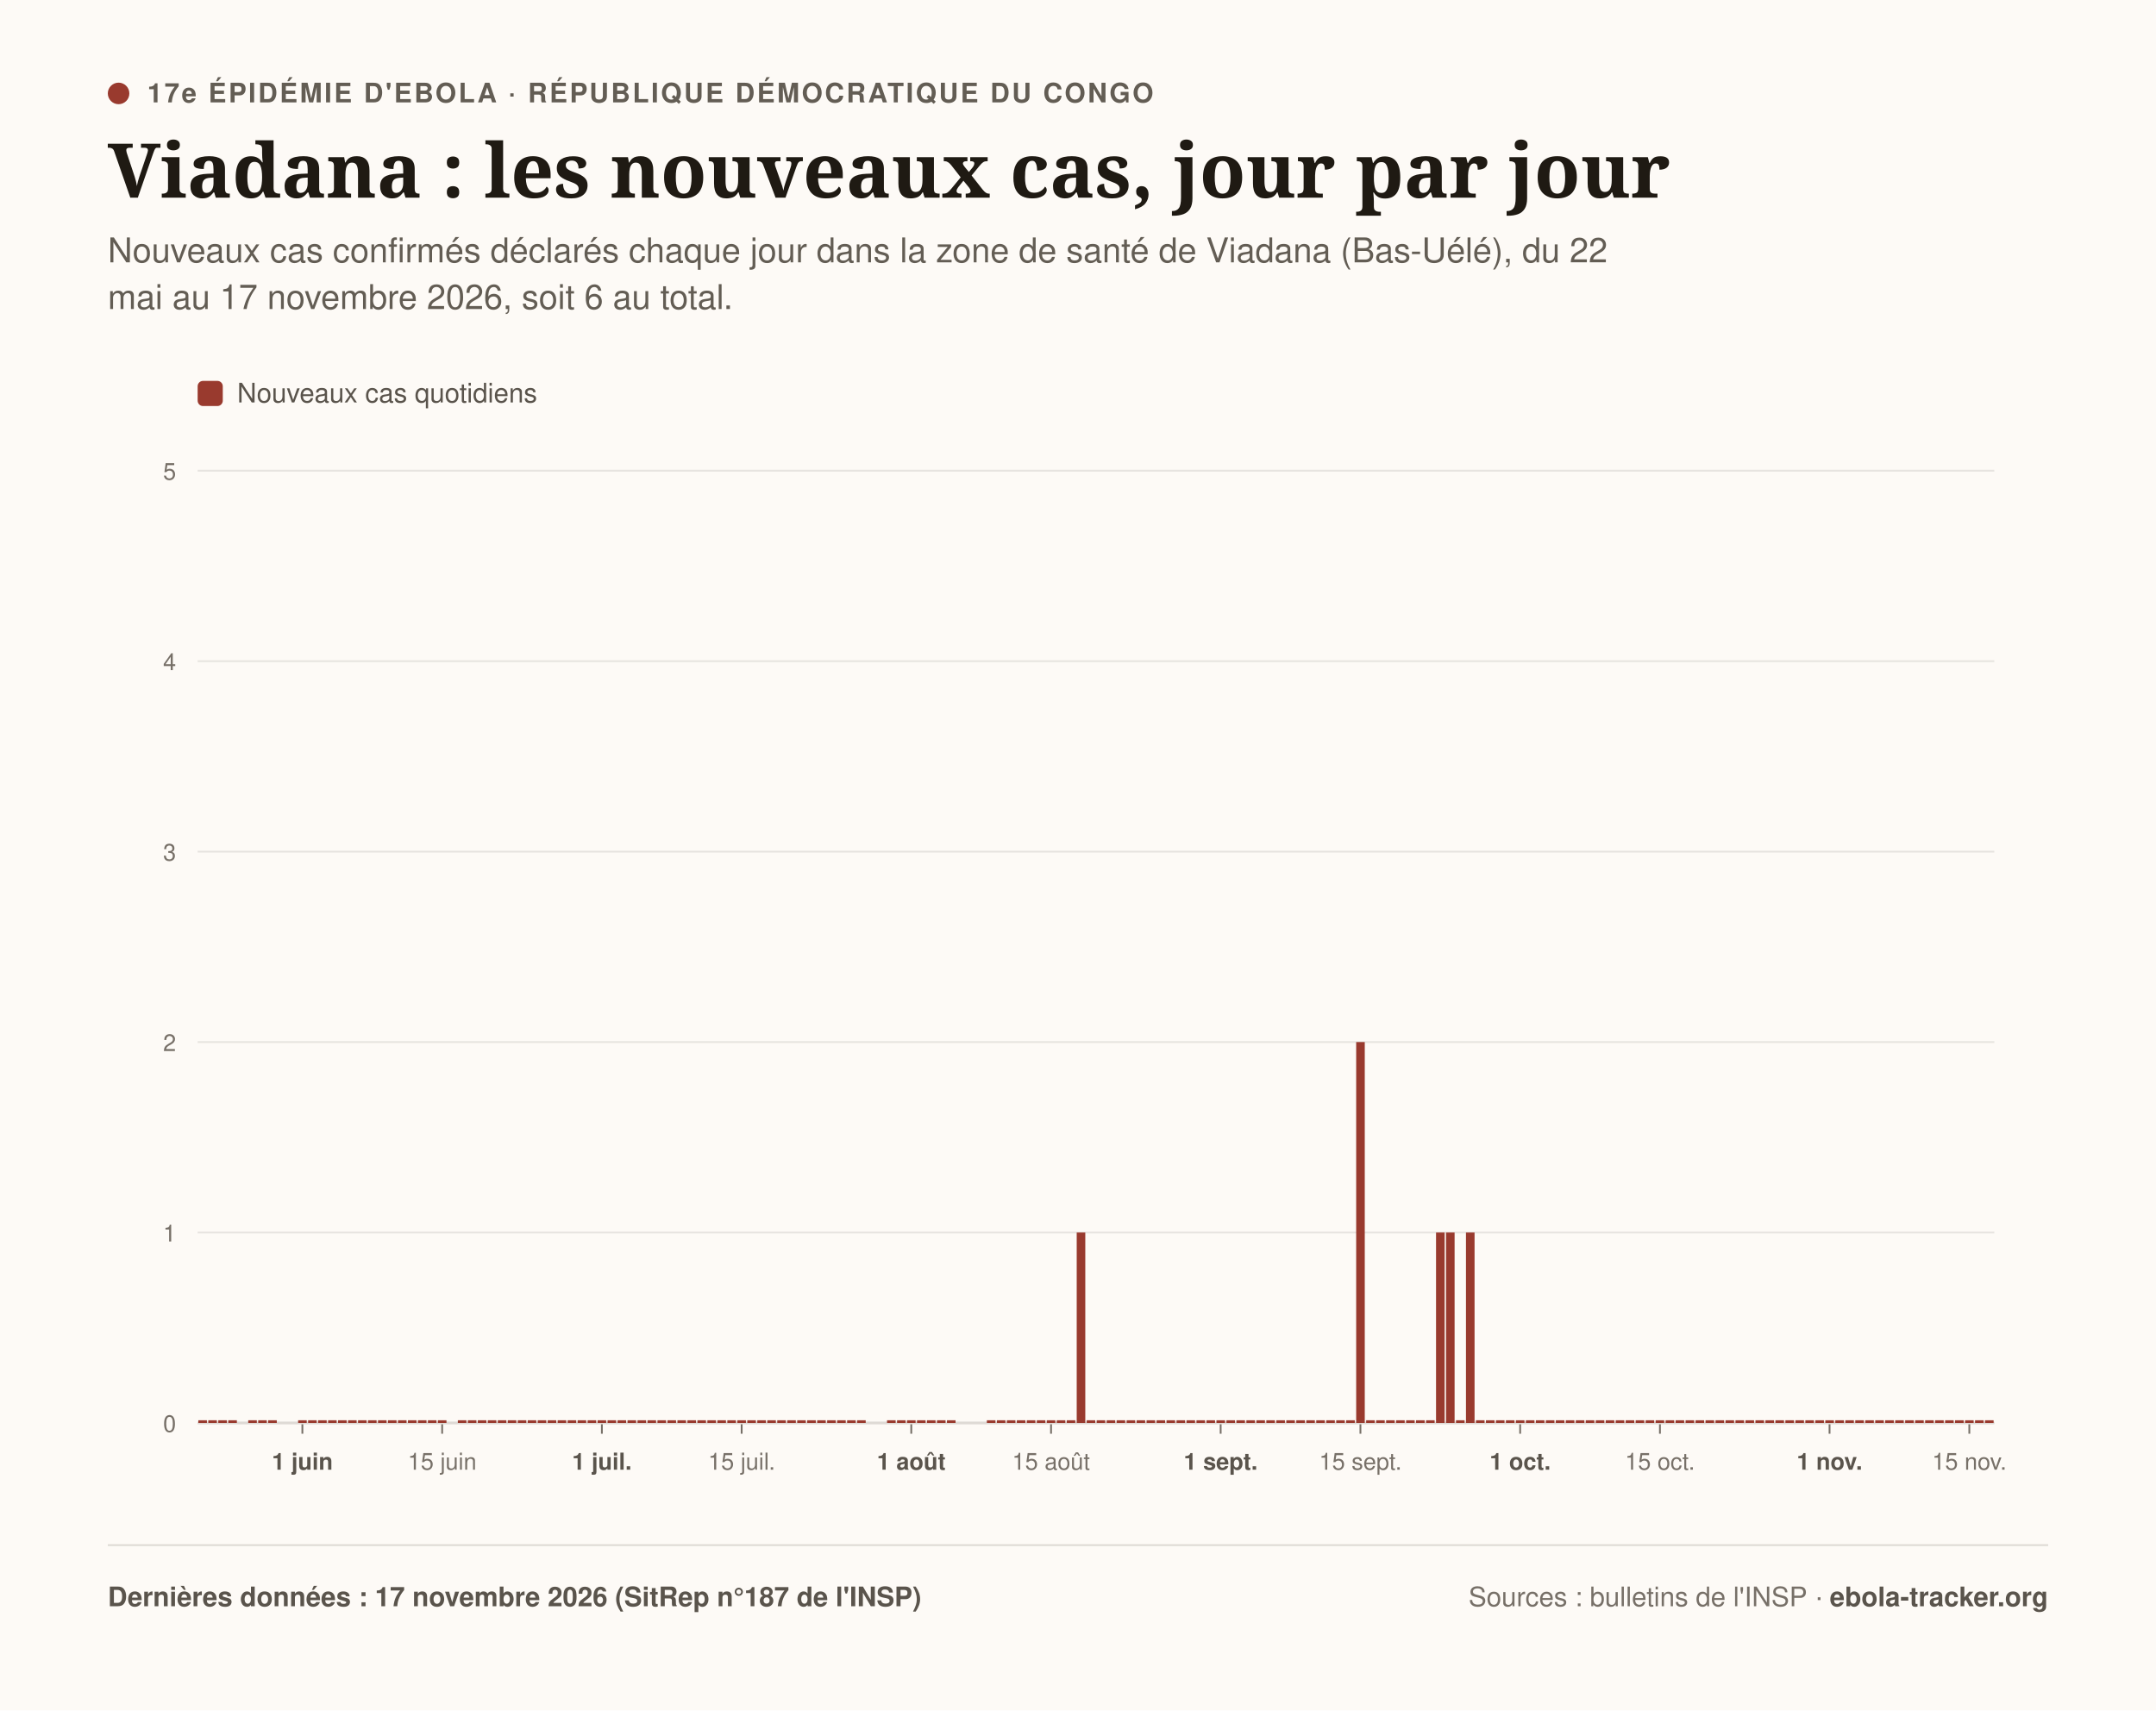
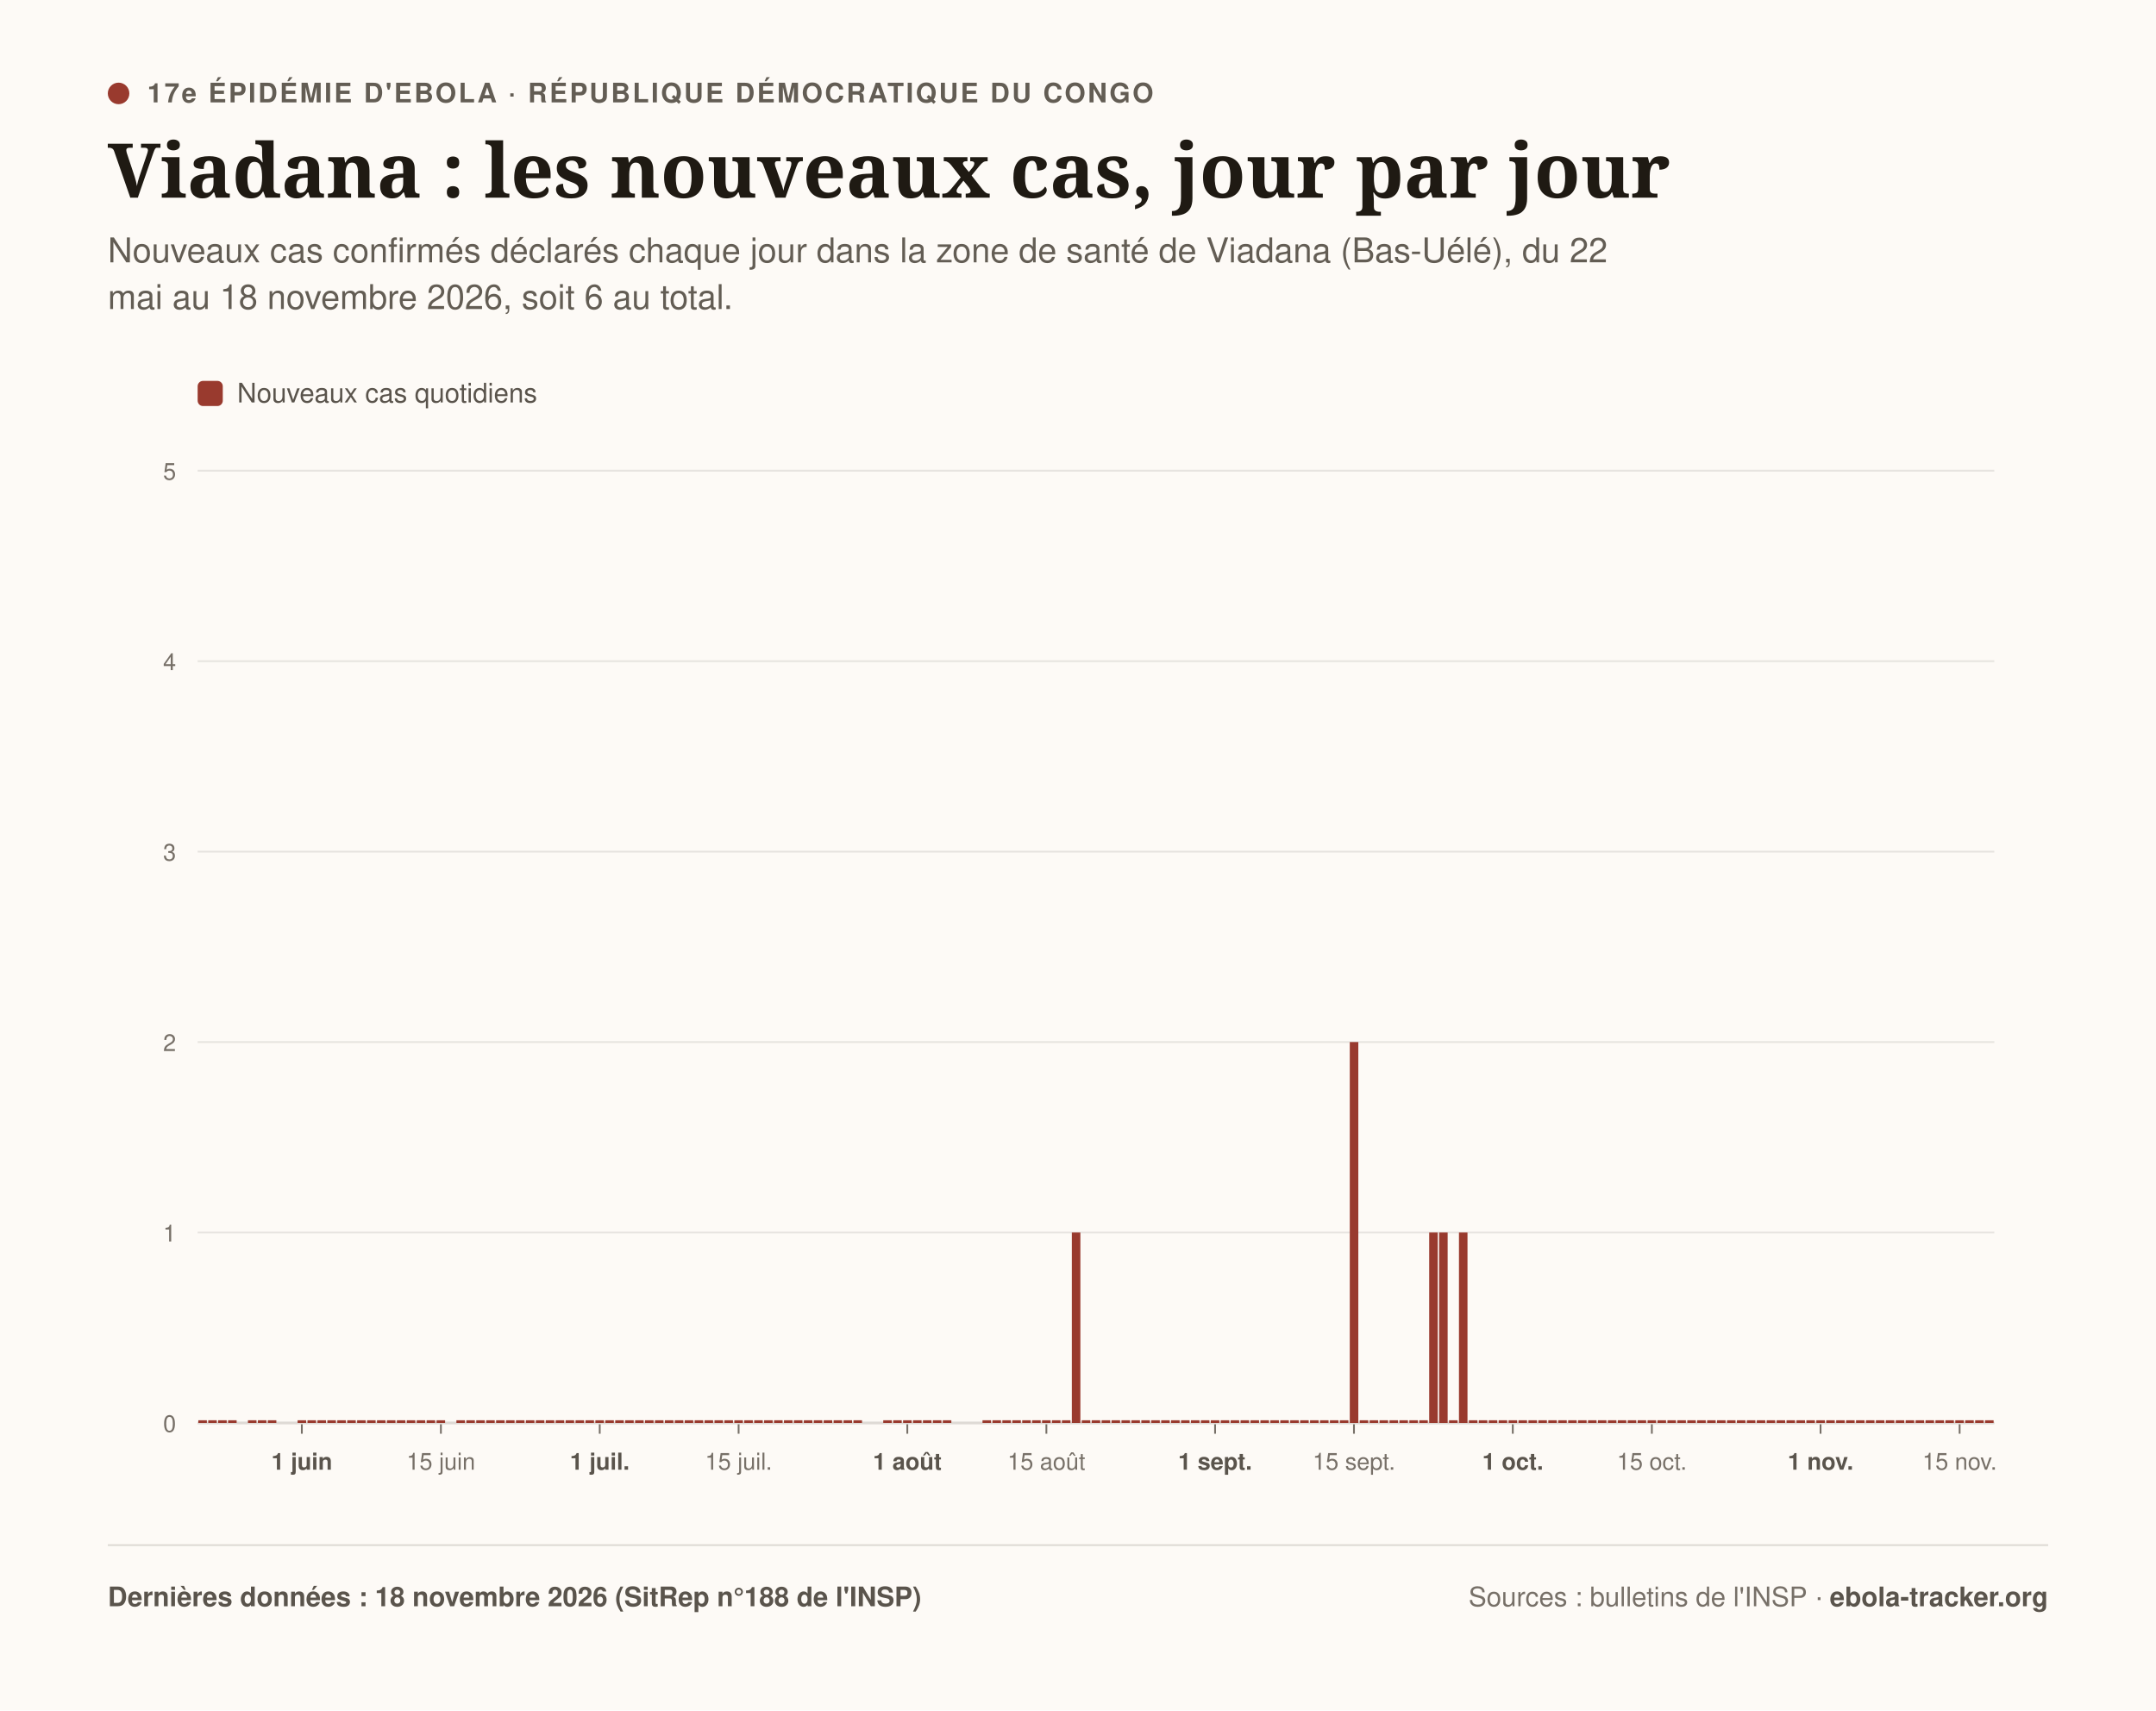
- <svg xmlns="http://www.w3.org/2000/svg" viewBox="0 0 1200 952" role="img" aria-label="Viadana : les nouveaux cas, jour par jour. Nouveaux cas confirmés déclarés chaque jour dans la zone de santé de Viadana (Bas-Uélé), du 22 mai au 17 novembre 2026, soit 6 au total.">
+ <svg xmlns="http://www.w3.org/2000/svg" viewBox="0 0 1200 952" role="img" aria-label="Viadana : les nouveaux cas, jour par jour. Nouveaux cas confirmés déclarés chaque jour dans la zone de santé de Viadana (Bas-Uélé), du 22 mai au 18 novembre 2026, soit 6 au total.">
  <rect width="1200" height="952" fill="#FDFAF6" />
  <circle cx="66" cy="52" r="6" fill="#993A2E" />
  <text x="82.0" y="57.0" font-family="'Public Sans',Helvetica,Arial,sans-serif" font-size="15" font-weight="700" fill="#635D54" text-anchor="start" letter-spacing=".08em">17e ÉPIDÉMIE D'EBOLA · RÉPUBLIQUE DÉMOCRATIQUE DU CONGO</text>
  <text x="60.0" y="110.0" font-family="'Source Serif 4',Georgia,serif" font-size="42" font-weight="600" fill="#1F1A13" text-anchor="start">Viadana : les nouveaux cas, jour par jour</text>
  <text x="60.0" y="146.0" font-family="'Public Sans',Helvetica,Arial,sans-serif" font-size="19" font-weight="400" fill="#635D54" text-anchor="start">Nouveaux cas confirmés déclarés chaque jour dans la zone de santé de Viadana (Bas-Uélé), du 22</text>
-   <text x="60.0" y="172.0" font-family="'Public Sans',Helvetica,Arial,sans-serif" font-size="19" font-weight="400" fill="#635D54" text-anchor="start">mai au 17 novembre 2026, soit 6 au total.</text>
+   <text x="60.0" y="172.0" font-family="'Public Sans',Helvetica,Arial,sans-serif" font-size="19" font-weight="400" fill="#635D54" text-anchor="start">mai au 18 novembre 2026, soit 6 au total.</text>
  <rect x="110" y="212" width="14" height="14" rx="3" fill="#993A2E" />
  <text x="132.0" y="224.0" font-family="'Public Sans',Helvetica,Arial,sans-serif" font-size="15" font-weight="400" fill="#5A544C" text-anchor="start">Nouveaux cas quotidiens</text>
  <line x1="110" x2="1110" y1="792.0" y2="792.0" stroke="#E7E4E0" />
  <text x="98.0" y="797.0" font-family="'Public Sans',Helvetica,Arial,sans-serif" font-size="13" font-weight="400" fill="#777068" text-anchor="end">0</text>
  <line x1="110" x2="1110" y1="686.0" y2="686.0" stroke="#E7E4E0" />
  <text x="98.0" y="691.0" font-family="'Public Sans',Helvetica,Arial,sans-serif" font-size="13" font-weight="400" fill="#777068" text-anchor="end">1</text>
  <line x1="110" x2="1110" y1="580.0" y2="580.0" stroke="#E7E4E0" />
  <text x="98.0" y="585.0" font-family="'Public Sans',Helvetica,Arial,sans-serif" font-size="13" font-weight="400" fill="#777068" text-anchor="end">2</text>
  <line x1="110" x2="1110" y1="474.0" y2="474.0" stroke="#E7E4E0" />
  <text x="98.0" y="479.0" font-family="'Public Sans',Helvetica,Arial,sans-serif" font-size="13" font-weight="400" fill="#777068" text-anchor="end">3</text>
  <line x1="110" x2="1110" y1="368.0" y2="368.0" stroke="#E7E4E0" />
  <text x="98.0" y="373.0" font-family="'Public Sans',Helvetica,Arial,sans-serif" font-size="13" font-weight="400" fill="#777068" text-anchor="end">4</text>
  <line x1="110" x2="1110" y1="262.0" y2="262.0" stroke="#E7E4E0" />
  <text x="98.0" y="267.0" font-family="'Public Sans',Helvetica,Arial,sans-serif" font-size="13" font-weight="400" fill="#777068" text-anchor="end">5</text>
-   <line x1="168.3" x2="168.3" y1="792" y2="798" stroke="#777068" />
-   <text x="168.3" y="818.0" font-family="'Public Sans',Helvetica,Arial,sans-serif" font-size="13" font-weight="600" fill="#5A544C" text-anchor="middle">1 juin</text>
-   <line x1="246.1" x2="246.1" y1="792" y2="798" stroke="#777068" />
-   <text x="246.1" y="818.0" font-family="'Public Sans',Helvetica,Arial,sans-serif" font-size="13" font-weight="400" fill="#777068" text-anchor="middle">15 juin</text>
-   <line x1="335.0" x2="335.0" y1="792" y2="798" stroke="#777068" />
-   <text x="335.0" y="818.0" font-family="'Public Sans',Helvetica,Arial,sans-serif" font-size="13" font-weight="600" fill="#5A544C" text-anchor="middle">1 juil.</text>
-   <line x1="412.8" x2="412.8" y1="792" y2="798" stroke="#777068" />
-   <text x="412.8" y="818.0" font-family="'Public Sans',Helvetica,Arial,sans-serif" font-size="13" font-weight="400" fill="#777068" text-anchor="middle">15 juil.</text>
-   <line x1="507.2" x2="507.2" y1="792" y2="798" stroke="#777068" />
-   <text x="507.2" y="818.0" font-family="'Public Sans',Helvetica,Arial,sans-serif" font-size="13" font-weight="600" fill="#5A544C" text-anchor="middle">1 août</text>
-   <line x1="585.0" x2="585.0" y1="792" y2="798" stroke="#777068" />
-   <text x="585.0" y="818.0" font-family="'Public Sans',Helvetica,Arial,sans-serif" font-size="13" font-weight="400" fill="#777068" text-anchor="middle">15 août</text>
-   <line x1="679.4" x2="679.4" y1="792" y2="798" stroke="#777068" />
-   <text x="679.4" y="818.0" font-family="'Public Sans',Helvetica,Arial,sans-serif" font-size="13" font-weight="600" fill="#5A544C" text-anchor="middle">1 sept.</text>
-   <line x1="757.2" x2="757.2" y1="792" y2="798" stroke="#777068" />
-   <text x="757.2" y="818.0" font-family="'Public Sans',Helvetica,Arial,sans-serif" font-size="13" font-weight="400" fill="#777068" text-anchor="middle">15 sept.</text>
-   <line x1="846.1" x2="846.1" y1="792" y2="798" stroke="#777068" />
-   <text x="846.1" y="818.0" font-family="'Public Sans',Helvetica,Arial,sans-serif" font-size="13" font-weight="600" fill="#5A544C" text-anchor="middle">1 oct.</text>
-   <line x1="923.9" x2="923.9" y1="792" y2="798" stroke="#777068" />
-   <text x="923.9" y="818.0" font-family="'Public Sans',Helvetica,Arial,sans-serif" font-size="13" font-weight="400" fill="#777068" text-anchor="middle">15 oct.</text>
-   <line x1="1018.3" x2="1018.3" y1="792" y2="798" stroke="#777068" />
-   <text x="1018.3" y="818.0" font-family="'Public Sans',Helvetica,Arial,sans-serif" font-size="13" font-weight="600" fill="#5A544C" text-anchor="middle">1 nov.</text>
-   <line x1="1096.1" x2="1096.1" y1="792" y2="798" stroke="#777068" />
-   <text x="1096.1" y="818.0" font-family="'Public Sans',Helvetica,Arial,sans-serif" font-size="13" font-weight="400" fill="#777068" text-anchor="middle">15 nov.</text>
+   <line x1="168.0" x2="168.0" y1="792" y2="798" stroke="#777068" />
+   <text x="168.0" y="818.0" font-family="'Public Sans',Helvetica,Arial,sans-serif" font-size="13" font-weight="600" fill="#5A544C" text-anchor="middle">1 juin</text>
+   <line x1="245.4" x2="245.4" y1="792" y2="798" stroke="#777068" />
+   <text x="245.4" y="818.0" font-family="'Public Sans',Helvetica,Arial,sans-serif" font-size="13" font-weight="400" fill="#777068" text-anchor="middle">15 juin</text>
+   <line x1="333.8" x2="333.8" y1="792" y2="798" stroke="#777068" />
+   <text x="333.8" y="818.0" font-family="'Public Sans',Helvetica,Arial,sans-serif" font-size="13" font-weight="600" fill="#5A544C" text-anchor="middle">1 juil.</text>
+   <line x1="411.1" x2="411.1" y1="792" y2="798" stroke="#777068" />
+   <text x="411.1" y="818.0" font-family="'Public Sans',Helvetica,Arial,sans-serif" font-size="13" font-weight="400" fill="#777068" text-anchor="middle">15 juil.</text>
+   <line x1="505.0" x2="505.0" y1="792" y2="798" stroke="#777068" />
+   <text x="505.0" y="818.0" font-family="'Public Sans',Helvetica,Arial,sans-serif" font-size="13" font-weight="600" fill="#5A544C" text-anchor="middle">1 août</text>
+   <line x1="582.4" x2="582.4" y1="792" y2="798" stroke="#777068" />
+   <text x="582.4" y="818.0" font-family="'Public Sans',Helvetica,Arial,sans-serif" font-size="13" font-weight="400" fill="#777068" text-anchor="middle">15 août</text>
+   <line x1="676.3" x2="676.3" y1="792" y2="798" stroke="#777068" />
+   <text x="676.3" y="818.0" font-family="'Public Sans',Helvetica,Arial,sans-serif" font-size="13" font-weight="600" fill="#5A544C" text-anchor="middle">1 sept.</text>
+   <line x1="753.6" x2="753.6" y1="792" y2="798" stroke="#777068" />
+   <text x="753.6" y="818.0" font-family="'Public Sans',Helvetica,Arial,sans-serif" font-size="13" font-weight="400" fill="#777068" text-anchor="middle">15 sept.</text>
+   <line x1="842.0" x2="842.0" y1="792" y2="798" stroke="#777068" />
+   <text x="842.0" y="818.0" font-family="'Public Sans',Helvetica,Arial,sans-serif" font-size="13" font-weight="600" fill="#5A544C" text-anchor="middle">1 oct.</text>
+   <line x1="919.4" x2="919.4" y1="792" y2="798" stroke="#777068" />
+   <text x="919.4" y="818.0" font-family="'Public Sans',Helvetica,Arial,sans-serif" font-size="13" font-weight="400" fill="#777068" text-anchor="middle">15 oct.</text>
+   <line x1="1013.3" x2="1013.3" y1="792" y2="798" stroke="#777068" />
+   <text x="1013.3" y="818.0" font-family="'Public Sans',Helvetica,Arial,sans-serif" font-size="13" font-weight="600" fill="#5A544C" text-anchor="middle">1 nov.</text>
+   <line x1="1090.7" x2="1090.7" y1="792" y2="798" stroke="#777068" />
+   <text x="1090.7" y="818.0" font-family="'Public Sans',Helvetica,Arial,sans-serif" font-size="13" font-weight="400" fill="#777068" text-anchor="middle">15 nov.</text>
  <line x1="110" x2="1110" y1="792" y2="792" stroke="#DEDAD5" stroke-width="1.5" />
-   <rect x="110.39" y="790.50" width="4.78" height="1.50" fill="#993A2E" />
-   <rect x="115.94" y="790.50" width="4.78" height="1.50" fill="#993A2E" />
-   <rect x="121.50" y="790.50" width="4.78" height="1.50" fill="#993A2E" />
-   <rect x="127.06" y="790.50" width="4.78" height="1.50" fill="#993A2E" />
-   <rect x="138.17" y="790.50" width="4.78" height="1.50" fill="#993A2E" />
-   <rect x="143.72" y="790.50" width="4.78" height="1.50" fill="#993A2E" />
-   <rect x="149.28" y="790.50" width="4.78" height="1.50" fill="#993A2E" />
-   <rect x="165.94" y="790.50" width="4.78" height="1.50" fill="#993A2E" />
-   <rect x="171.50" y="790.50" width="4.78" height="1.50" fill="#993A2E" />
-   <rect x="177.06" y="790.50" width="4.78" height="1.50" fill="#993A2E" />
-   <rect x="182.61" y="790.50" width="4.78" height="1.50" fill="#993A2E" />
-   <rect x="188.17" y="790.50" width="4.78" height="1.50" fill="#993A2E" />
-   <rect x="193.72" y="790.50" width="4.78" height="1.50" fill="#993A2E" />
-   <rect x="199.28" y="790.50" width="4.78" height="1.50" fill="#993A2E" />
-   <rect x="204.83" y="790.50" width="4.78" height="1.50" fill="#993A2E" />
-   <rect x="210.39" y="790.50" width="4.78" height="1.50" fill="#993A2E" />
-   <rect x="215.94" y="790.50" width="4.78" height="1.50" fill="#993A2E" />
-   <rect x="221.50" y="790.50" width="4.78" height="1.50" fill="#993A2E" />
-   <rect x="227.06" y="790.50" width="4.78" height="1.50" fill="#993A2E" />
-   <rect x="232.61" y="790.50" width="4.78" height="1.50" fill="#993A2E" />
-   <rect x="238.17" y="790.50" width="4.78" height="1.50" fill="#993A2E" />
-   <rect x="243.72" y="790.50" width="4.78" height="1.50" fill="#993A2E" />
-   <rect x="254.83" y="790.50" width="4.78" height="1.50" fill="#993A2E" />
-   <rect x="260.39" y="790.50" width="4.78" height="1.50" fill="#993A2E" />
-   <rect x="265.94" y="790.50" width="4.78" height="1.50" fill="#993A2E" />
-   <rect x="271.50" y="790.50" width="4.78" height="1.50" fill="#993A2E" />
-   <rect x="277.06" y="790.50" width="4.78" height="1.50" fill="#993A2E" />
-   <rect x="282.61" y="790.50" width="4.78" height="1.50" fill="#993A2E" />
-   <rect x="288.17" y="790.50" width="4.78" height="1.50" fill="#993A2E" />
-   <rect x="293.72" y="790.50" width="4.78" height="1.50" fill="#993A2E" />
-   <rect x="299.28" y="790.50" width="4.78" height="1.50" fill="#993A2E" />
-   <rect x="304.83" y="790.50" width="4.78" height="1.50" fill="#993A2E" />
-   <rect x="310.39" y="790.50" width="4.78" height="1.50" fill="#993A2E" />
-   <rect x="315.94" y="790.50" width="4.78" height="1.50" fill="#993A2E" />
-   <rect x="321.50" y="790.50" width="4.78" height="1.50" fill="#993A2E" />
-   <rect x="327.06" y="790.50" width="4.78" height="1.50" fill="#993A2E" />
-   <rect x="332.61" y="790.50" width="4.78" height="1.50" fill="#993A2E" />
-   <rect x="338.17" y="790.50" width="4.78" height="1.50" fill="#993A2E" />
-   <rect x="343.72" y="790.50" width="4.78" height="1.50" fill="#993A2E" />
-   <rect x="349.28" y="790.50" width="4.78" height="1.50" fill="#993A2E" />
-   <rect x="354.83" y="790.50" width="4.78" height="1.50" fill="#993A2E" />
-   <rect x="360.39" y="790.50" width="4.78" height="1.50" fill="#993A2E" />
-   <rect x="365.94" y="790.50" width="4.78" height="1.50" fill="#993A2E" />
-   <rect x="371.50" y="790.50" width="4.78" height="1.50" fill="#993A2E" />
-   <rect x="377.06" y="790.50" width="4.78" height="1.50" fill="#993A2E" />
-   <rect x="382.61" y="790.50" width="4.78" height="1.50" fill="#993A2E" />
-   <rect x="388.17" y="790.50" width="4.78" height="1.50" fill="#993A2E" />
-   <rect x="393.72" y="790.50" width="4.78" height="1.50" fill="#993A2E" />
-   <rect x="399.28" y="790.50" width="4.78" height="1.50" fill="#993A2E" />
-   <rect x="404.83" y="790.50" width="4.78" height="1.50" fill="#993A2E" />
-   <rect x="410.39" y="790.50" width="4.78" height="1.50" fill="#993A2E" />
-   <rect x="415.94" y="790.50" width="4.78" height="1.50" fill="#993A2E" />
-   <rect x="421.50" y="790.50" width="4.78" height="1.50" fill="#993A2E" />
-   <rect x="427.06" y="790.50" width="4.78" height="1.50" fill="#993A2E" />
-   <rect x="432.61" y="790.50" width="4.78" height="1.50" fill="#993A2E" />
-   <rect x="438.17" y="790.50" width="4.78" height="1.50" fill="#993A2E" />
-   <rect x="443.72" y="790.50" width="4.78" height="1.50" fill="#993A2E" />
-   <rect x="449.28" y="790.50" width="4.78" height="1.50" fill="#993A2E" />
-   <rect x="454.83" y="790.50" width="4.78" height="1.50" fill="#993A2E" />
-   <rect x="460.39" y="790.50" width="4.78" height="1.50" fill="#993A2E" />
-   <rect x="465.94" y="790.50" width="4.78" height="1.50" fill="#993A2E" />
-   <rect x="471.50" y="790.50" width="4.78" height="1.50" fill="#993A2E" />
-   <rect x="477.06" y="790.50" width="4.78" height="1.50" fill="#993A2E" />
-   <rect x="493.72" y="790.50" width="4.78" height="1.50" fill="#993A2E" />
-   <rect x="499.28" y="790.50" width="4.78" height="1.50" fill="#993A2E" />
-   <rect x="504.83" y="790.50" width="4.78" height="1.50" fill="#993A2E" />
-   <rect x="510.39" y="790.50" width="4.78" height="1.50" fill="#993A2E" />
-   <rect x="515.94" y="790.50" width="4.78" height="1.50" fill="#993A2E" />
-   <rect x="521.50" y="790.50" width="4.78" height="1.50" fill="#993A2E" />
-   <rect x="527.06" y="790.50" width="4.78" height="1.50" fill="#993A2E" />
-   <rect x="549.28" y="790.50" width="4.78" height="1.50" fill="#993A2E" />
-   <rect x="554.83" y="790.50" width="4.78" height="1.50" fill="#993A2E" />
-   <rect x="560.39" y="790.50" width="4.78" height="1.50" fill="#993A2E" />
-   <rect x="565.94" y="790.50" width="4.78" height="1.50" fill="#993A2E" />
-   <rect x="571.50" y="790.50" width="4.78" height="1.50" fill="#993A2E" />
-   <rect x="577.06" y="790.50" width="4.78" height="1.50" fill="#993A2E" />
-   <rect x="582.61" y="790.50" width="4.78" height="1.50" fill="#993A2E" />
-   <rect x="588.17" y="790.50" width="4.78" height="1.50" fill="#993A2E" />
-   <rect x="593.72" y="790.50" width="4.78" height="1.50" fill="#993A2E" />
-   <rect x="599.28" y="686.00" width="4.78" height="106.00" fill="#993A2E" />
-   <rect x="604.83" y="790.50" width="4.78" height="1.50" fill="#993A2E" />
-   <rect x="610.39" y="790.50" width="4.78" height="1.50" fill="#993A2E" />
-   <rect x="615.94" y="790.50" width="4.78" height="1.50" fill="#993A2E" />
-   <rect x="621.50" y="790.50" width="4.78" height="1.50" fill="#993A2E" />
-   <rect x="627.06" y="790.50" width="4.78" height="1.50" fill="#993A2E" />
-   <rect x="632.61" y="790.50" width="4.78" height="1.50" fill="#993A2E" />
-   <rect x="638.17" y="790.50" width="4.78" height="1.50" fill="#993A2E" />
-   <rect x="643.72" y="790.50" width="4.78" height="1.50" fill="#993A2E" />
-   <rect x="649.28" y="790.50" width="4.78" height="1.50" fill="#993A2E" />
-   <rect x="654.83" y="790.50" width="4.78" height="1.50" fill="#993A2E" />
-   <rect x="660.39" y="790.50" width="4.78" height="1.50" fill="#993A2E" />
-   <rect x="665.94" y="790.50" width="4.78" height="1.50" fill="#993A2E" />
-   <rect x="671.50" y="790.50" width="4.78" height="1.50" fill="#993A2E" />
-   <rect x="677.06" y="790.50" width="4.78" height="1.50" fill="#993A2E" />
-   <rect x="682.61" y="790.50" width="4.78" height="1.50" fill="#993A2E" />
-   <rect x="688.17" y="790.50" width="4.78" height="1.50" fill="#993A2E" />
-   <rect x="693.72" y="790.50" width="4.78" height="1.50" fill="#993A2E" />
-   <rect x="699.28" y="790.50" width="4.78" height="1.50" fill="#993A2E" />
-   <rect x="704.83" y="790.50" width="4.78" height="1.50" fill="#993A2E" />
-   <rect x="710.39" y="790.50" width="4.78" height="1.50" fill="#993A2E" />
-   <rect x="715.94" y="790.50" width="4.78" height="1.50" fill="#993A2E" />
-   <rect x="721.50" y="790.50" width="4.78" height="1.50" fill="#993A2E" />
-   <rect x="727.06" y="790.50" width="4.78" height="1.50" fill="#993A2E" />
-   <rect x="732.61" y="790.50" width="4.78" height="1.50" fill="#993A2E" />
-   <rect x="738.17" y="790.50" width="4.78" height="1.50" fill="#993A2E" />
-   <rect x="743.72" y="790.50" width="4.78" height="1.50" fill="#993A2E" />
-   <rect x="749.28" y="790.50" width="4.78" height="1.50" fill="#993A2E" />
-   <rect x="754.83" y="580.00" width="4.78" height="212.00" fill="#993A2E" />
-   <rect x="760.39" y="790.50" width="4.78" height="1.50" fill="#993A2E" />
-   <rect x="765.94" y="790.50" width="4.78" height="1.50" fill="#993A2E" />
-   <rect x="771.50" y="790.50" width="4.78" height="1.50" fill="#993A2E" />
-   <rect x="777.06" y="790.50" width="4.78" height="1.50" fill="#993A2E" />
-   <rect x="782.61" y="790.50" width="4.78" height="1.50" fill="#993A2E" />
-   <rect x="788.17" y="790.50" width="4.78" height="1.50" fill="#993A2E" />
-   <rect x="793.72" y="790.50" width="4.78" height="1.50" fill="#993A2E" />
-   <rect x="799.28" y="686.00" width="4.78" height="106.00" fill="#993A2E" />
-   <rect x="804.83" y="686.00" width="4.78" height="106.00" fill="#993A2E" />
-   <rect x="810.39" y="790.50" width="4.78" height="1.50" fill="#993A2E" />
-   <rect x="815.94" y="686.00" width="4.78" height="106.00" fill="#993A2E" />
-   <rect x="821.50" y="790.50" width="4.78" height="1.50" fill="#993A2E" />
-   <rect x="827.06" y="790.50" width="4.78" height="1.50" fill="#993A2E" />
-   <rect x="832.61" y="790.50" width="4.78" height="1.50" fill="#993A2E" />
-   <rect x="838.17" y="790.50" width="4.78" height="1.50" fill="#993A2E" />
-   <rect x="843.72" y="790.50" width="4.78" height="1.50" fill="#993A2E" />
-   <rect x="849.28" y="790.50" width="4.78" height="1.50" fill="#993A2E" />
-   <rect x="854.83" y="790.50" width="4.78" height="1.50" fill="#993A2E" />
-   <rect x="860.39" y="790.50" width="4.78" height="1.50" fill="#993A2E" />
-   <rect x="865.94" y="790.50" width="4.78" height="1.50" fill="#993A2E" />
-   <rect x="871.50" y="790.50" width="4.78" height="1.50" fill="#993A2E" />
-   <rect x="877.06" y="790.50" width="4.78" height="1.50" fill="#993A2E" />
-   <rect x="882.61" y="790.50" width="4.78" height="1.50" fill="#993A2E" />
-   <rect x="888.17" y="790.50" width="4.78" height="1.50" fill="#993A2E" />
-   <rect x="893.72" y="790.50" width="4.78" height="1.50" fill="#993A2E" />
-   <rect x="899.28" y="790.50" width="4.78" height="1.50" fill="#993A2E" />
-   <rect x="904.83" y="790.50" width="4.78" height="1.50" fill="#993A2E" />
-   <rect x="910.39" y="790.50" width="4.78" height="1.50" fill="#993A2E" />
-   <rect x="915.94" y="790.50" width="4.78" height="1.50" fill="#993A2E" />
-   <rect x="921.50" y="790.50" width="4.78" height="1.50" fill="#993A2E" />
-   <rect x="927.06" y="790.50" width="4.78" height="1.50" fill="#993A2E" />
-   <rect x="932.61" y="790.50" width="4.78" height="1.50" fill="#993A2E" />
-   <rect x="938.17" y="790.50" width="4.78" height="1.50" fill="#993A2E" />
-   <rect x="943.72" y="790.50" width="4.78" height="1.50" fill="#993A2E" />
-   <rect x="949.28" y="790.50" width="4.78" height="1.50" fill="#993A2E" />
-   <rect x="954.83" y="790.50" width="4.78" height="1.50" fill="#993A2E" />
-   <rect x="960.39" y="790.50" width="4.78" height="1.50" fill="#993A2E" />
-   <rect x="965.94" y="790.50" width="4.78" height="1.50" fill="#993A2E" />
-   <rect x="971.50" y="790.50" width="4.78" height="1.50" fill="#993A2E" />
-   <rect x="977.06" y="790.50" width="4.78" height="1.50" fill="#993A2E" />
-   <rect x="982.61" y="790.50" width="4.78" height="1.50" fill="#993A2E" />
-   <rect x="988.17" y="790.50" width="4.78" height="1.50" fill="#993A2E" />
-   <rect x="993.72" y="790.50" width="4.78" height="1.50" fill="#993A2E" />
-   <rect x="999.28" y="790.50" width="4.78" height="1.50" fill="#993A2E" />
-   <rect x="1004.83" y="790.50" width="4.78" height="1.50" fill="#993A2E" />
-   <rect x="1010.39" y="790.50" width="4.78" height="1.50" fill="#993A2E" />
-   <rect x="1015.94" y="790.50" width="4.78" height="1.50" fill="#993A2E" />
-   <rect x="1021.50" y="790.50" width="4.78" height="1.50" fill="#993A2E" />
-   <rect x="1027.06" y="790.50" width="4.78" height="1.50" fill="#993A2E" />
-   <rect x="1032.61" y="790.50" width="4.78" height="1.50" fill="#993A2E" />
-   <rect x="1038.17" y="790.50" width="4.78" height="1.50" fill="#993A2E" />
-   <rect x="1043.72" y="790.50" width="4.78" height="1.50" fill="#993A2E" />
-   <rect x="1049.28" y="790.50" width="4.78" height="1.50" fill="#993A2E" />
-   <rect x="1054.83" y="790.50" width="4.78" height="1.50" fill="#993A2E" />
-   <rect x="1060.39" y="790.50" width="4.78" height="1.50" fill="#993A2E" />
-   <rect x="1065.94" y="790.50" width="4.78" height="1.50" fill="#993A2E" />
-   <rect x="1071.50" y="790.50" width="4.78" height="1.50" fill="#993A2E" />
-   <rect x="1077.06" y="790.50" width="4.78" height="1.50" fill="#993A2E" />
-   <rect x="1082.61" y="790.50" width="4.78" height="1.50" fill="#993A2E" />
-   <rect x="1088.17" y="790.50" width="4.78" height="1.50" fill="#993A2E" />
-   <rect x="1093.72" y="790.50" width="4.78" height="1.50" fill="#993A2E" />
-   <rect x="1099.28" y="790.50" width="4.78" height="1.50" fill="#993A2E" />
-   <rect x="1104.83" y="790.50" width="4.78" height="1.50" fill="#993A2E" />
+   <rect x="110.39" y="790.50" width="4.75" height="1.50" fill="#993A2E" />
+   <rect x="115.91" y="790.50" width="4.75" height="1.50" fill="#993A2E" />
+   <rect x="121.44" y="790.50" width="4.75" height="1.50" fill="#993A2E" />
+   <rect x="126.96" y="790.50" width="4.75" height="1.50" fill="#993A2E" />
+   <rect x="138.01" y="790.50" width="4.75" height="1.50" fill="#993A2E" />
+   <rect x="143.54" y="790.50" width="4.75" height="1.50" fill="#993A2E" />
+   <rect x="149.06" y="790.50" width="4.75" height="1.50" fill="#993A2E" />
+   <rect x="165.64" y="790.50" width="4.75" height="1.50" fill="#993A2E" />
+   <rect x="171.16" y="790.50" width="4.75" height="1.50" fill="#993A2E" />
+   <rect x="176.69" y="790.50" width="4.75" height="1.50" fill="#993A2E" />
+   <rect x="182.21" y="790.50" width="4.75" height="1.50" fill="#993A2E" />
+   <rect x="187.73" y="790.50" width="4.75" height="1.50" fill="#993A2E" />
+   <rect x="193.26" y="790.50" width="4.75" height="1.50" fill="#993A2E" />
+   <rect x="198.78" y="790.50" width="4.75" height="1.50" fill="#993A2E" />
+   <rect x="204.31" y="790.50" width="4.75" height="1.50" fill="#993A2E" />
+   <rect x="209.83" y="790.50" width="4.75" height="1.50" fill="#993A2E" />
+   <rect x="215.36" y="790.50" width="4.75" height="1.50" fill="#993A2E" />
+   <rect x="220.88" y="790.50" width="4.75" height="1.50" fill="#993A2E" />
+   <rect x="226.41" y="790.50" width="4.75" height="1.50" fill="#993A2E" />
+   <rect x="231.93" y="790.50" width="4.75" height="1.50" fill="#993A2E" />
+   <rect x="237.46" y="790.50" width="4.75" height="1.50" fill="#993A2E" />
+   <rect x="242.98" y="790.50" width="4.75" height="1.50" fill="#993A2E" />
+   <rect x="254.03" y="790.50" width="4.75" height="1.50" fill="#993A2E" />
+   <rect x="259.56" y="790.50" width="4.75" height="1.50" fill="#993A2E" />
+   <rect x="265.08" y="790.50" width="4.75" height="1.50" fill="#993A2E" />
+   <rect x="270.61" y="790.50" width="4.75" height="1.50" fill="#993A2E" />
+   <rect x="276.13" y="790.50" width="4.75" height="1.50" fill="#993A2E" />
+   <rect x="281.66" y="790.50" width="4.75" height="1.50" fill="#993A2E" />
+   <rect x="287.18" y="790.50" width="4.75" height="1.50" fill="#993A2E" />
+   <rect x="292.71" y="790.50" width="4.75" height="1.50" fill="#993A2E" />
+   <rect x="298.23" y="790.50" width="4.75" height="1.50" fill="#993A2E" />
+   <rect x="303.76" y="790.50" width="4.75" height="1.50" fill="#993A2E" />
+   <rect x="309.28" y="790.50" width="4.75" height="1.50" fill="#993A2E" />
+   <rect x="314.81" y="790.50" width="4.75" height="1.50" fill="#993A2E" />
+   <rect x="320.33" y="790.50" width="4.75" height="1.50" fill="#993A2E" />
+   <rect x="325.86" y="790.50" width="4.75" height="1.50" fill="#993A2E" />
+   <rect x="331.38" y="790.50" width="4.75" height="1.50" fill="#993A2E" />
+   <rect x="336.91" y="790.50" width="4.75" height="1.50" fill="#993A2E" />
+   <rect x="342.43" y="790.50" width="4.75" height="1.50" fill="#993A2E" />
+   <rect x="347.96" y="790.50" width="4.75" height="1.50" fill="#993A2E" />
+   <rect x="353.48" y="790.50" width="4.75" height="1.50" fill="#993A2E" />
+   <rect x="359.01" y="790.50" width="4.75" height="1.50" fill="#993A2E" />
+   <rect x="364.53" y="790.50" width="4.75" height="1.50" fill="#993A2E" />
+   <rect x="370.06" y="790.50" width="4.75" height="1.50" fill="#993A2E" />
+   <rect x="375.58" y="790.50" width="4.75" height="1.50" fill="#993A2E" />
+   <rect x="381.10" y="790.50" width="4.75" height="1.50" fill="#993A2E" />
+   <rect x="386.63" y="790.50" width="4.75" height="1.50" fill="#993A2E" />
+   <rect x="392.15" y="790.50" width="4.75" height="1.50" fill="#993A2E" />
+   <rect x="397.68" y="790.50" width="4.75" height="1.50" fill="#993A2E" />
+   <rect x="403.20" y="790.50" width="4.75" height="1.50" fill="#993A2E" />
+   <rect x="408.73" y="790.50" width="4.75" height="1.50" fill="#993A2E" />
+   <rect x="414.25" y="790.50" width="4.75" height="1.50" fill="#993A2E" />
+   <rect x="419.78" y="790.50" width="4.75" height="1.50" fill="#993A2E" />
+   <rect x="425.30" y="790.50" width="4.75" height="1.50" fill="#993A2E" />
+   <rect x="430.83" y="790.50" width="4.75" height="1.50" fill="#993A2E" />
+   <rect x="436.35" y="790.50" width="4.75" height="1.50" fill="#993A2E" />
+   <rect x="441.88" y="790.50" width="4.75" height="1.50" fill="#993A2E" />
+   <rect x="447.40" y="790.50" width="4.75" height="1.50" fill="#993A2E" />
+   <rect x="452.93" y="790.50" width="4.75" height="1.50" fill="#993A2E" />
+   <rect x="458.45" y="790.50" width="4.75" height="1.50" fill="#993A2E" />
+   <rect x="463.98" y="790.50" width="4.75" height="1.50" fill="#993A2E" />
+   <rect x="469.50" y="790.50" width="4.75" height="1.50" fill="#993A2E" />
+   <rect x="475.03" y="790.50" width="4.75" height="1.50" fill="#993A2E" />
+   <rect x="491.60" y="790.50" width="4.75" height="1.50" fill="#993A2E" />
+   <rect x="497.13" y="790.50" width="4.75" height="1.50" fill="#993A2E" />
+   <rect x="502.65" y="790.50" width="4.75" height="1.50" fill="#993A2E" />
+   <rect x="508.18" y="790.50" width="4.75" height="1.50" fill="#993A2E" />
+   <rect x="513.70" y="790.50" width="4.75" height="1.50" fill="#993A2E" />
+   <rect x="519.23" y="790.50" width="4.75" height="1.50" fill="#993A2E" />
+   <rect x="524.75" y="790.50" width="4.75" height="1.50" fill="#993A2E" />
+   <rect x="546.85" y="790.50" width="4.75" height="1.50" fill="#993A2E" />
+   <rect x="552.38" y="790.50" width="4.75" height="1.50" fill="#993A2E" />
+   <rect x="557.90" y="790.50" width="4.75" height="1.50" fill="#993A2E" />
+   <rect x="563.43" y="790.50" width="4.75" height="1.50" fill="#993A2E" />
+   <rect x="568.95" y="790.50" width="4.75" height="1.50" fill="#993A2E" />
+   <rect x="574.48" y="790.50" width="4.75" height="1.50" fill="#993A2E" />
+   <rect x="580.00" y="790.50" width="4.75" height="1.50" fill="#993A2E" />
+   <rect x="585.52" y="790.50" width="4.75" height="1.50" fill="#993A2E" />
+   <rect x="591.05" y="790.50" width="4.75" height="1.50" fill="#993A2E" />
+   <rect x="596.57" y="686.00" width="4.75" height="106.00" fill="#993A2E" />
+   <rect x="602.10" y="790.50" width="4.75" height="1.50" fill="#993A2E" />
+   <rect x="607.62" y="790.50" width="4.75" height="1.50" fill="#993A2E" />
+   <rect x="613.15" y="790.50" width="4.75" height="1.50" fill="#993A2E" />
+   <rect x="618.67" y="790.50" width="4.75" height="1.50" fill="#993A2E" />
+   <rect x="624.20" y="790.50" width="4.75" height="1.50" fill="#993A2E" />
+   <rect x="629.72" y="790.50" width="4.75" height="1.50" fill="#993A2E" />
+   <rect x="635.25" y="790.50" width="4.75" height="1.50" fill="#993A2E" />
+   <rect x="640.77" y="790.50" width="4.75" height="1.50" fill="#993A2E" />
+   <rect x="646.30" y="790.50" width="4.75" height="1.50" fill="#993A2E" />
+   <rect x="651.82" y="790.50" width="4.75" height="1.50" fill="#993A2E" />
+   <rect x="657.35" y="790.50" width="4.75" height="1.50" fill="#993A2E" />
+   <rect x="662.87" y="790.50" width="4.75" height="1.50" fill="#993A2E" />
+   <rect x="668.40" y="790.50" width="4.75" height="1.50" fill="#993A2E" />
+   <rect x="673.92" y="790.50" width="4.75" height="1.50" fill="#993A2E" />
+   <rect x="679.45" y="790.50" width="4.75" height="1.50" fill="#993A2E" />
+   <rect x="684.97" y="790.50" width="4.75" height="1.50" fill="#993A2E" />
+   <rect x="690.50" y="790.50" width="4.75" height="1.50" fill="#993A2E" />
+   <rect x="696.02" y="790.50" width="4.75" height="1.50" fill="#993A2E" />
+   <rect x="701.55" y="790.50" width="4.75" height="1.50" fill="#993A2E" />
+   <rect x="707.07" y="790.50" width="4.75" height="1.50" fill="#993A2E" />
+   <rect x="712.60" y="790.50" width="4.75" height="1.50" fill="#993A2E" />
+   <rect x="718.12" y="790.50" width="4.75" height="1.50" fill="#993A2E" />
+   <rect x="723.65" y="790.50" width="4.75" height="1.50" fill="#993A2E" />
+   <rect x="729.17" y="790.50" width="4.75" height="1.50" fill="#993A2E" />
+   <rect x="734.70" y="790.50" width="4.75" height="1.50" fill="#993A2E" />
+   <rect x="740.22" y="790.50" width="4.75" height="1.50" fill="#993A2E" />
+   <rect x="745.75" y="790.50" width="4.75" height="1.50" fill="#993A2E" />
+   <rect x="751.27" y="580.00" width="4.75" height="212.00" fill="#993A2E" />
+   <rect x="756.80" y="790.50" width="4.75" height="1.50" fill="#993A2E" />
+   <rect x="762.32" y="790.50" width="4.75" height="1.50" fill="#993A2E" />
+   <rect x="767.85" y="790.50" width="4.75" height="1.50" fill="#993A2E" />
+   <rect x="773.37" y="790.50" width="4.75" height="1.50" fill="#993A2E" />
+   <rect x="778.90" y="790.50" width="4.75" height="1.50" fill="#993A2E" />
+   <rect x="784.42" y="790.50" width="4.75" height="1.50" fill="#993A2E" />
+   <rect x="789.94" y="790.50" width="4.75" height="1.50" fill="#993A2E" />
+   <rect x="795.47" y="686.00" width="4.75" height="106.00" fill="#993A2E" />
+   <rect x="800.99" y="686.00" width="4.75" height="106.00" fill="#993A2E" />
+   <rect x="806.52" y="790.50" width="4.75" height="1.50" fill="#993A2E" />
+   <rect x="812.04" y="686.00" width="4.75" height="106.00" fill="#993A2E" />
+   <rect x="817.57" y="790.50" width="4.75" height="1.50" fill="#993A2E" />
+   <rect x="823.09" y="790.50" width="4.75" height="1.50" fill="#993A2E" />
+   <rect x="828.62" y="790.50" width="4.75" height="1.50" fill="#993A2E" />
+   <rect x="834.14" y="790.50" width="4.75" height="1.50" fill="#993A2E" />
+   <rect x="839.67" y="790.50" width="4.75" height="1.50" fill="#993A2E" />
+   <rect x="845.19" y="790.50" width="4.75" height="1.50" fill="#993A2E" />
+   <rect x="850.72" y="790.50" width="4.75" height="1.50" fill="#993A2E" />
+   <rect x="856.24" y="790.50" width="4.75" height="1.50" fill="#993A2E" />
+   <rect x="861.77" y="790.50" width="4.75" height="1.50" fill="#993A2E" />
+   <rect x="867.29" y="790.50" width="4.75" height="1.50" fill="#993A2E" />
+   <rect x="872.82" y="790.50" width="4.75" height="1.50" fill="#993A2E" />
+   <rect x="878.34" y="790.50" width="4.75" height="1.50" fill="#993A2E" />
+   <rect x="883.87" y="790.50" width="4.75" height="1.50" fill="#993A2E" />
+   <rect x="889.39" y="790.50" width="4.75" height="1.50" fill="#993A2E" />
+   <rect x="894.92" y="790.50" width="4.75" height="1.50" fill="#993A2E" />
+   <rect x="900.44" y="790.50" width="4.75" height="1.50" fill="#993A2E" />
+   <rect x="905.97" y="790.50" width="4.75" height="1.50" fill="#993A2E" />
+   <rect x="911.49" y="790.50" width="4.75" height="1.50" fill="#993A2E" />
+   <rect x="917.02" y="790.50" width="4.75" height="1.50" fill="#993A2E" />
+   <rect x="922.54" y="790.50" width="4.75" height="1.50" fill="#993A2E" />
+   <rect x="928.07" y="790.50" width="4.75" height="1.50" fill="#993A2E" />
+   <rect x="933.59" y="790.50" width="4.75" height="1.50" fill="#993A2E" />
+   <rect x="939.12" y="790.50" width="4.75" height="1.50" fill="#993A2E" />
+   <rect x="944.64" y="790.50" width="4.75" height="1.50" fill="#993A2E" />
+   <rect x="950.17" y="790.50" width="4.75" height="1.50" fill="#993A2E" />
+   <rect x="955.69" y="790.50" width="4.75" height="1.50" fill="#993A2E" />
+   <rect x="961.22" y="790.50" width="4.75" height="1.50" fill="#993A2E" />
+   <rect x="966.74" y="790.50" width="4.75" height="1.50" fill="#993A2E" />
+   <rect x="972.27" y="790.50" width="4.75" height="1.50" fill="#993A2E" />
+   <rect x="977.79" y="790.50" width="4.75" height="1.50" fill="#993A2E" />
+   <rect x="983.31" y="790.50" width="4.75" height="1.50" fill="#993A2E" />
+   <rect x="988.84" y="790.50" width="4.75" height="1.50" fill="#993A2E" />
+   <rect x="994.36" y="790.50" width="4.75" height="1.50" fill="#993A2E" />
+   <rect x="999.89" y="790.50" width="4.75" height="1.50" fill="#993A2E" />
+   <rect x="1005.41" y="790.50" width="4.75" height="1.50" fill="#993A2E" />
+   <rect x="1010.94" y="790.50" width="4.75" height="1.50" fill="#993A2E" />
+   <rect x="1016.46" y="790.50" width="4.75" height="1.50" fill="#993A2E" />
+   <rect x="1021.99" y="790.50" width="4.75" height="1.50" fill="#993A2E" />
+   <rect x="1027.51" y="790.50" width="4.75" height="1.50" fill="#993A2E" />
+   <rect x="1033.04" y="790.50" width="4.75" height="1.50" fill="#993A2E" />
+   <rect x="1038.56" y="790.50" width="4.75" height="1.50" fill="#993A2E" />
+   <rect x="1044.09" y="790.50" width="4.75" height="1.50" fill="#993A2E" />
+   <rect x="1049.61" y="790.50" width="4.75" height="1.50" fill="#993A2E" />
+   <rect x="1055.14" y="790.50" width="4.75" height="1.50" fill="#993A2E" />
+   <rect x="1060.66" y="790.50" width="4.75" height="1.50" fill="#993A2E" />
+   <rect x="1066.19" y="790.50" width="4.75" height="1.50" fill="#993A2E" />
+   <rect x="1071.71" y="790.50" width="4.75" height="1.50" fill="#993A2E" />
+   <rect x="1077.24" y="790.50" width="4.75" height="1.50" fill="#993A2E" />
+   <rect x="1082.76" y="790.50" width="4.75" height="1.50" fill="#993A2E" />
+   <rect x="1088.29" y="790.50" width="4.75" height="1.50" fill="#993A2E" />
+   <rect x="1093.81" y="790.50" width="4.75" height="1.50" fill="#993A2E" />
+   <rect x="1099.34" y="790.50" width="4.75" height="1.50" fill="#993A2E" />
+   <rect x="1104.86" y="790.50" width="4.75" height="1.50" fill="#993A2E" />
  <line x1="60" x2="1140" y1="860" y2="860" stroke="#DEDAD5" />
-   <text x="60.0" y="894.0" font-family="'Public Sans',Helvetica,Arial,sans-serif" font-size="15" font-weight="600" fill="#5A544C" text-anchor="start">Dernières données : 17 novembre 2026 (SitRep n°187 de l'INSP)</text>
+   <text x="60.0" y="894.0" font-family="'Public Sans',Helvetica,Arial,sans-serif" font-size="15" font-weight="600" fill="#5A544C" text-anchor="start">Dernières données : 18 novembre 2026 (SitRep n°188 de l'INSP)</text>
  <text x="1140" y="894" text-anchor="end" font-family="'Public Sans',Helvetica,Arial,sans-serif" font-size="15" fill="#777068">Sources : bulletins de l'INSP · <tspan font-weight="700" fill="#5A544C">ebola-tracker.org</tspan>
  </text>
</svg>
